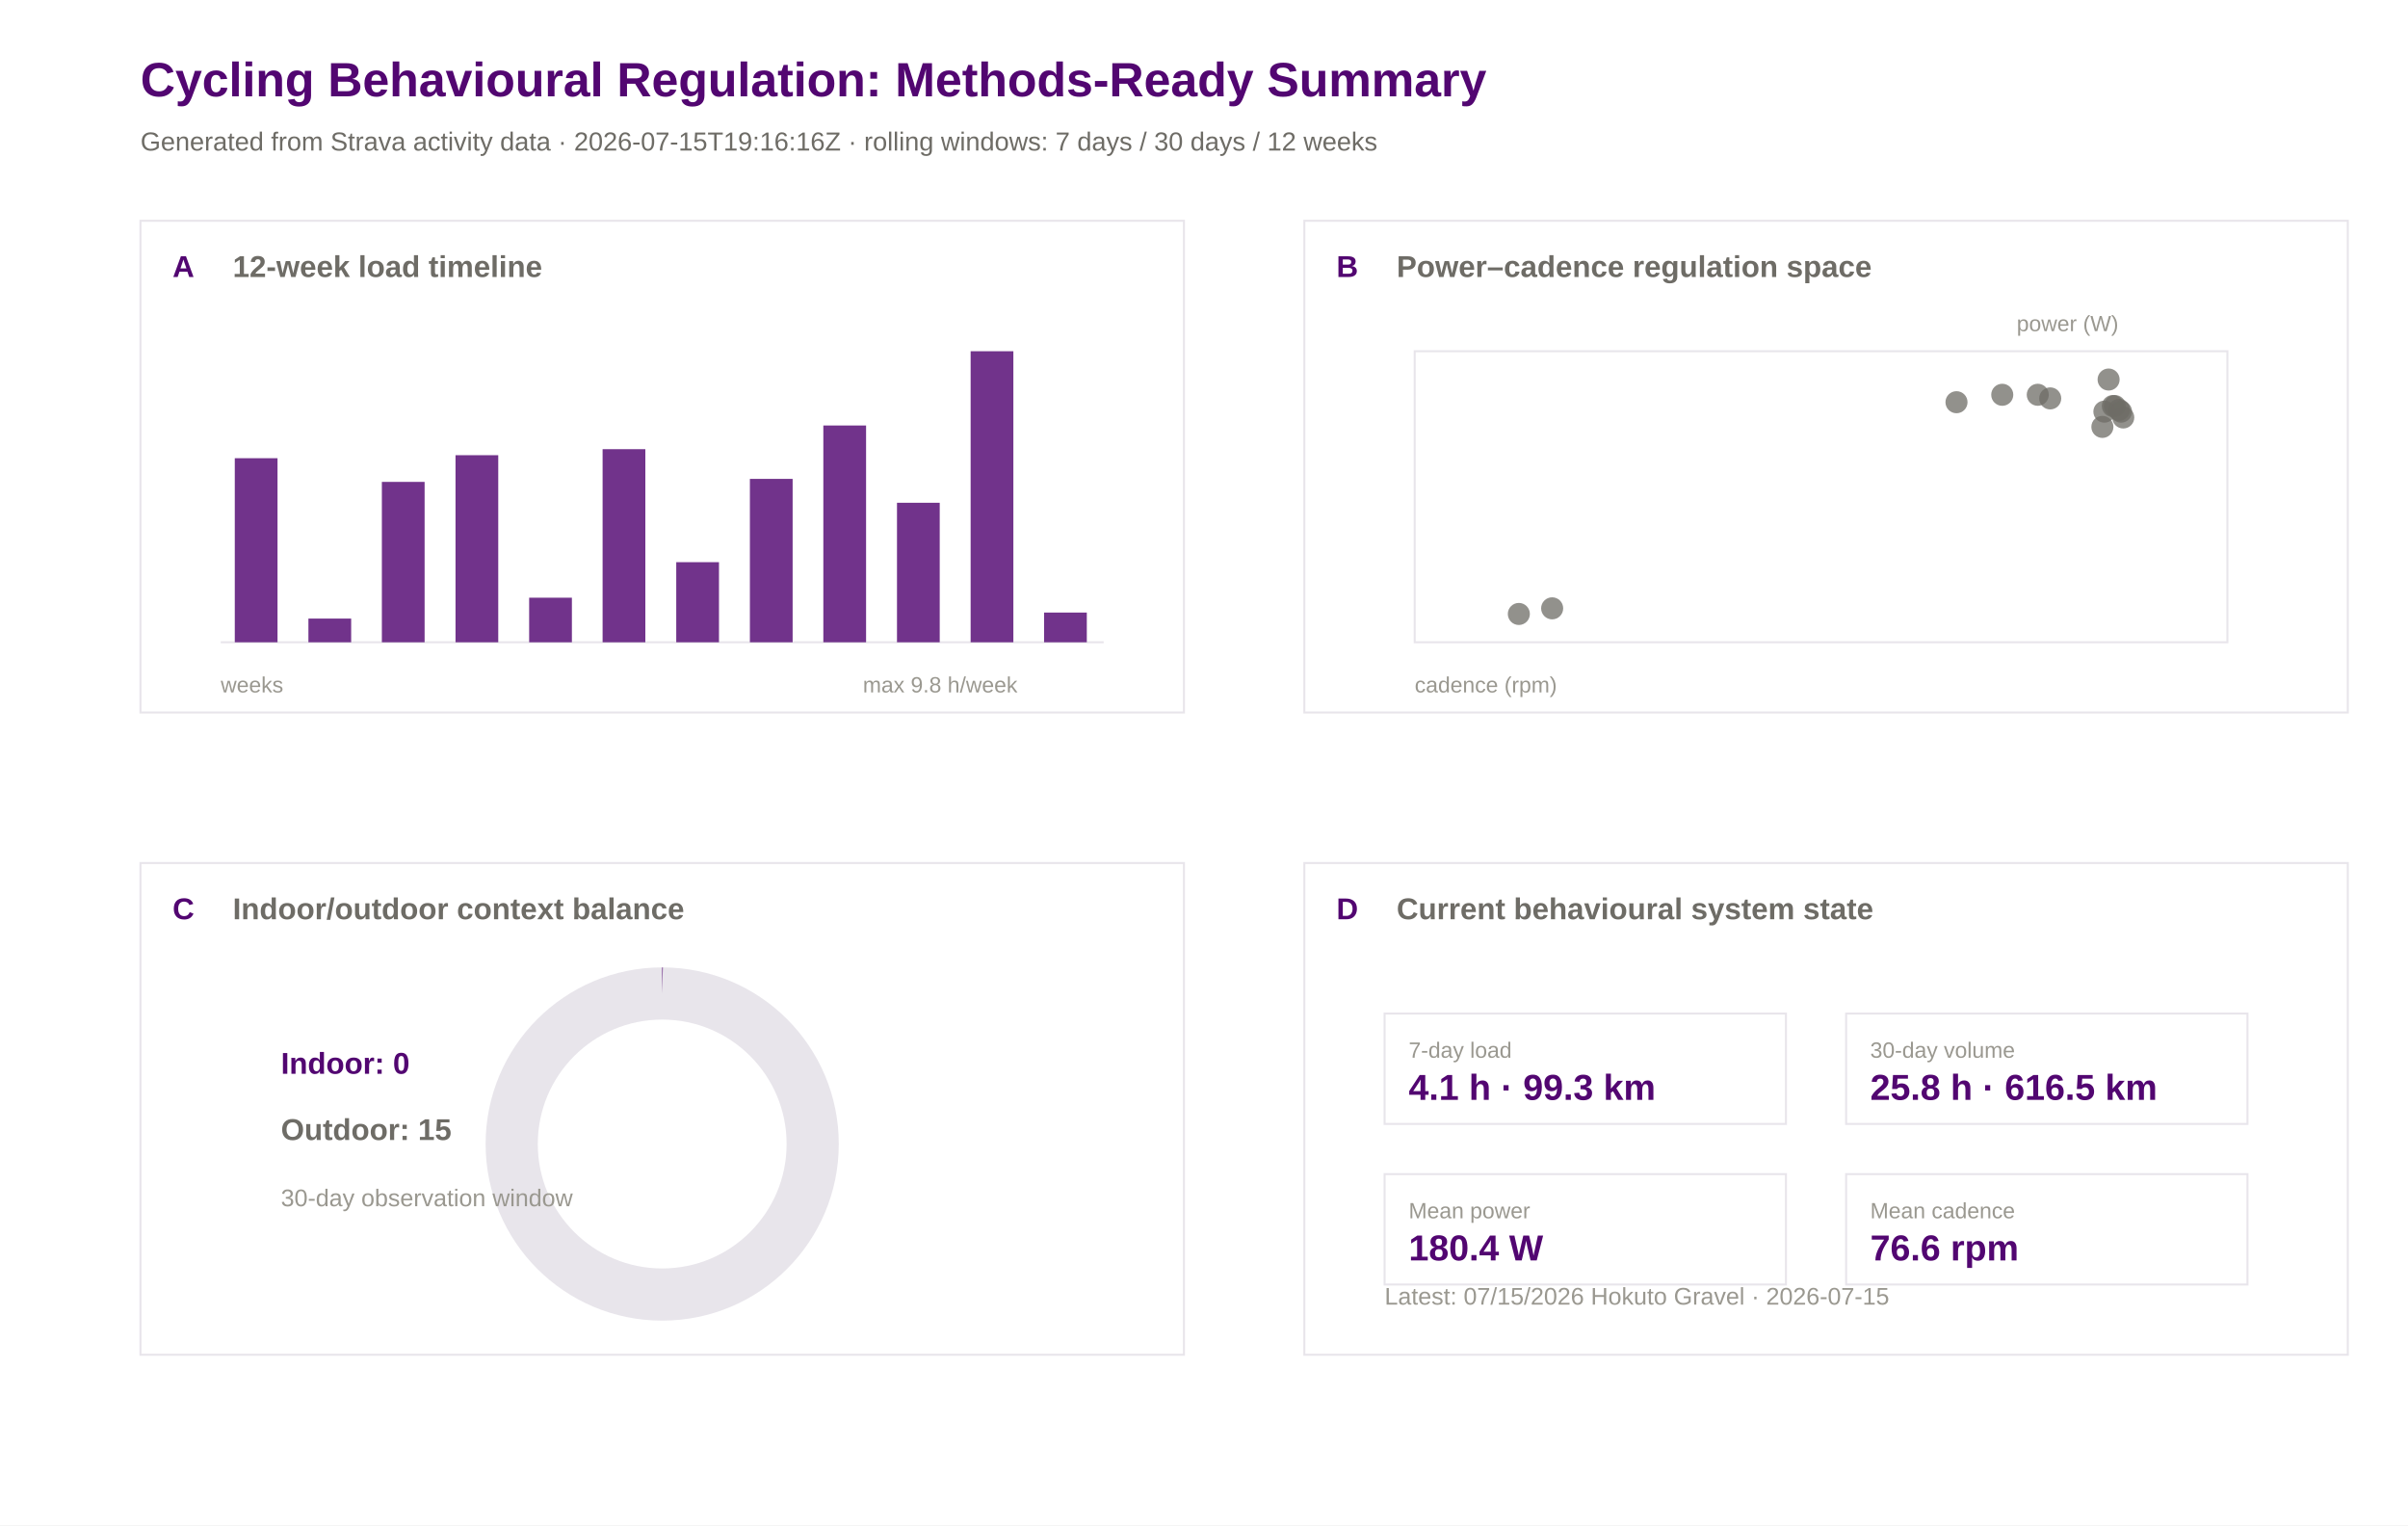
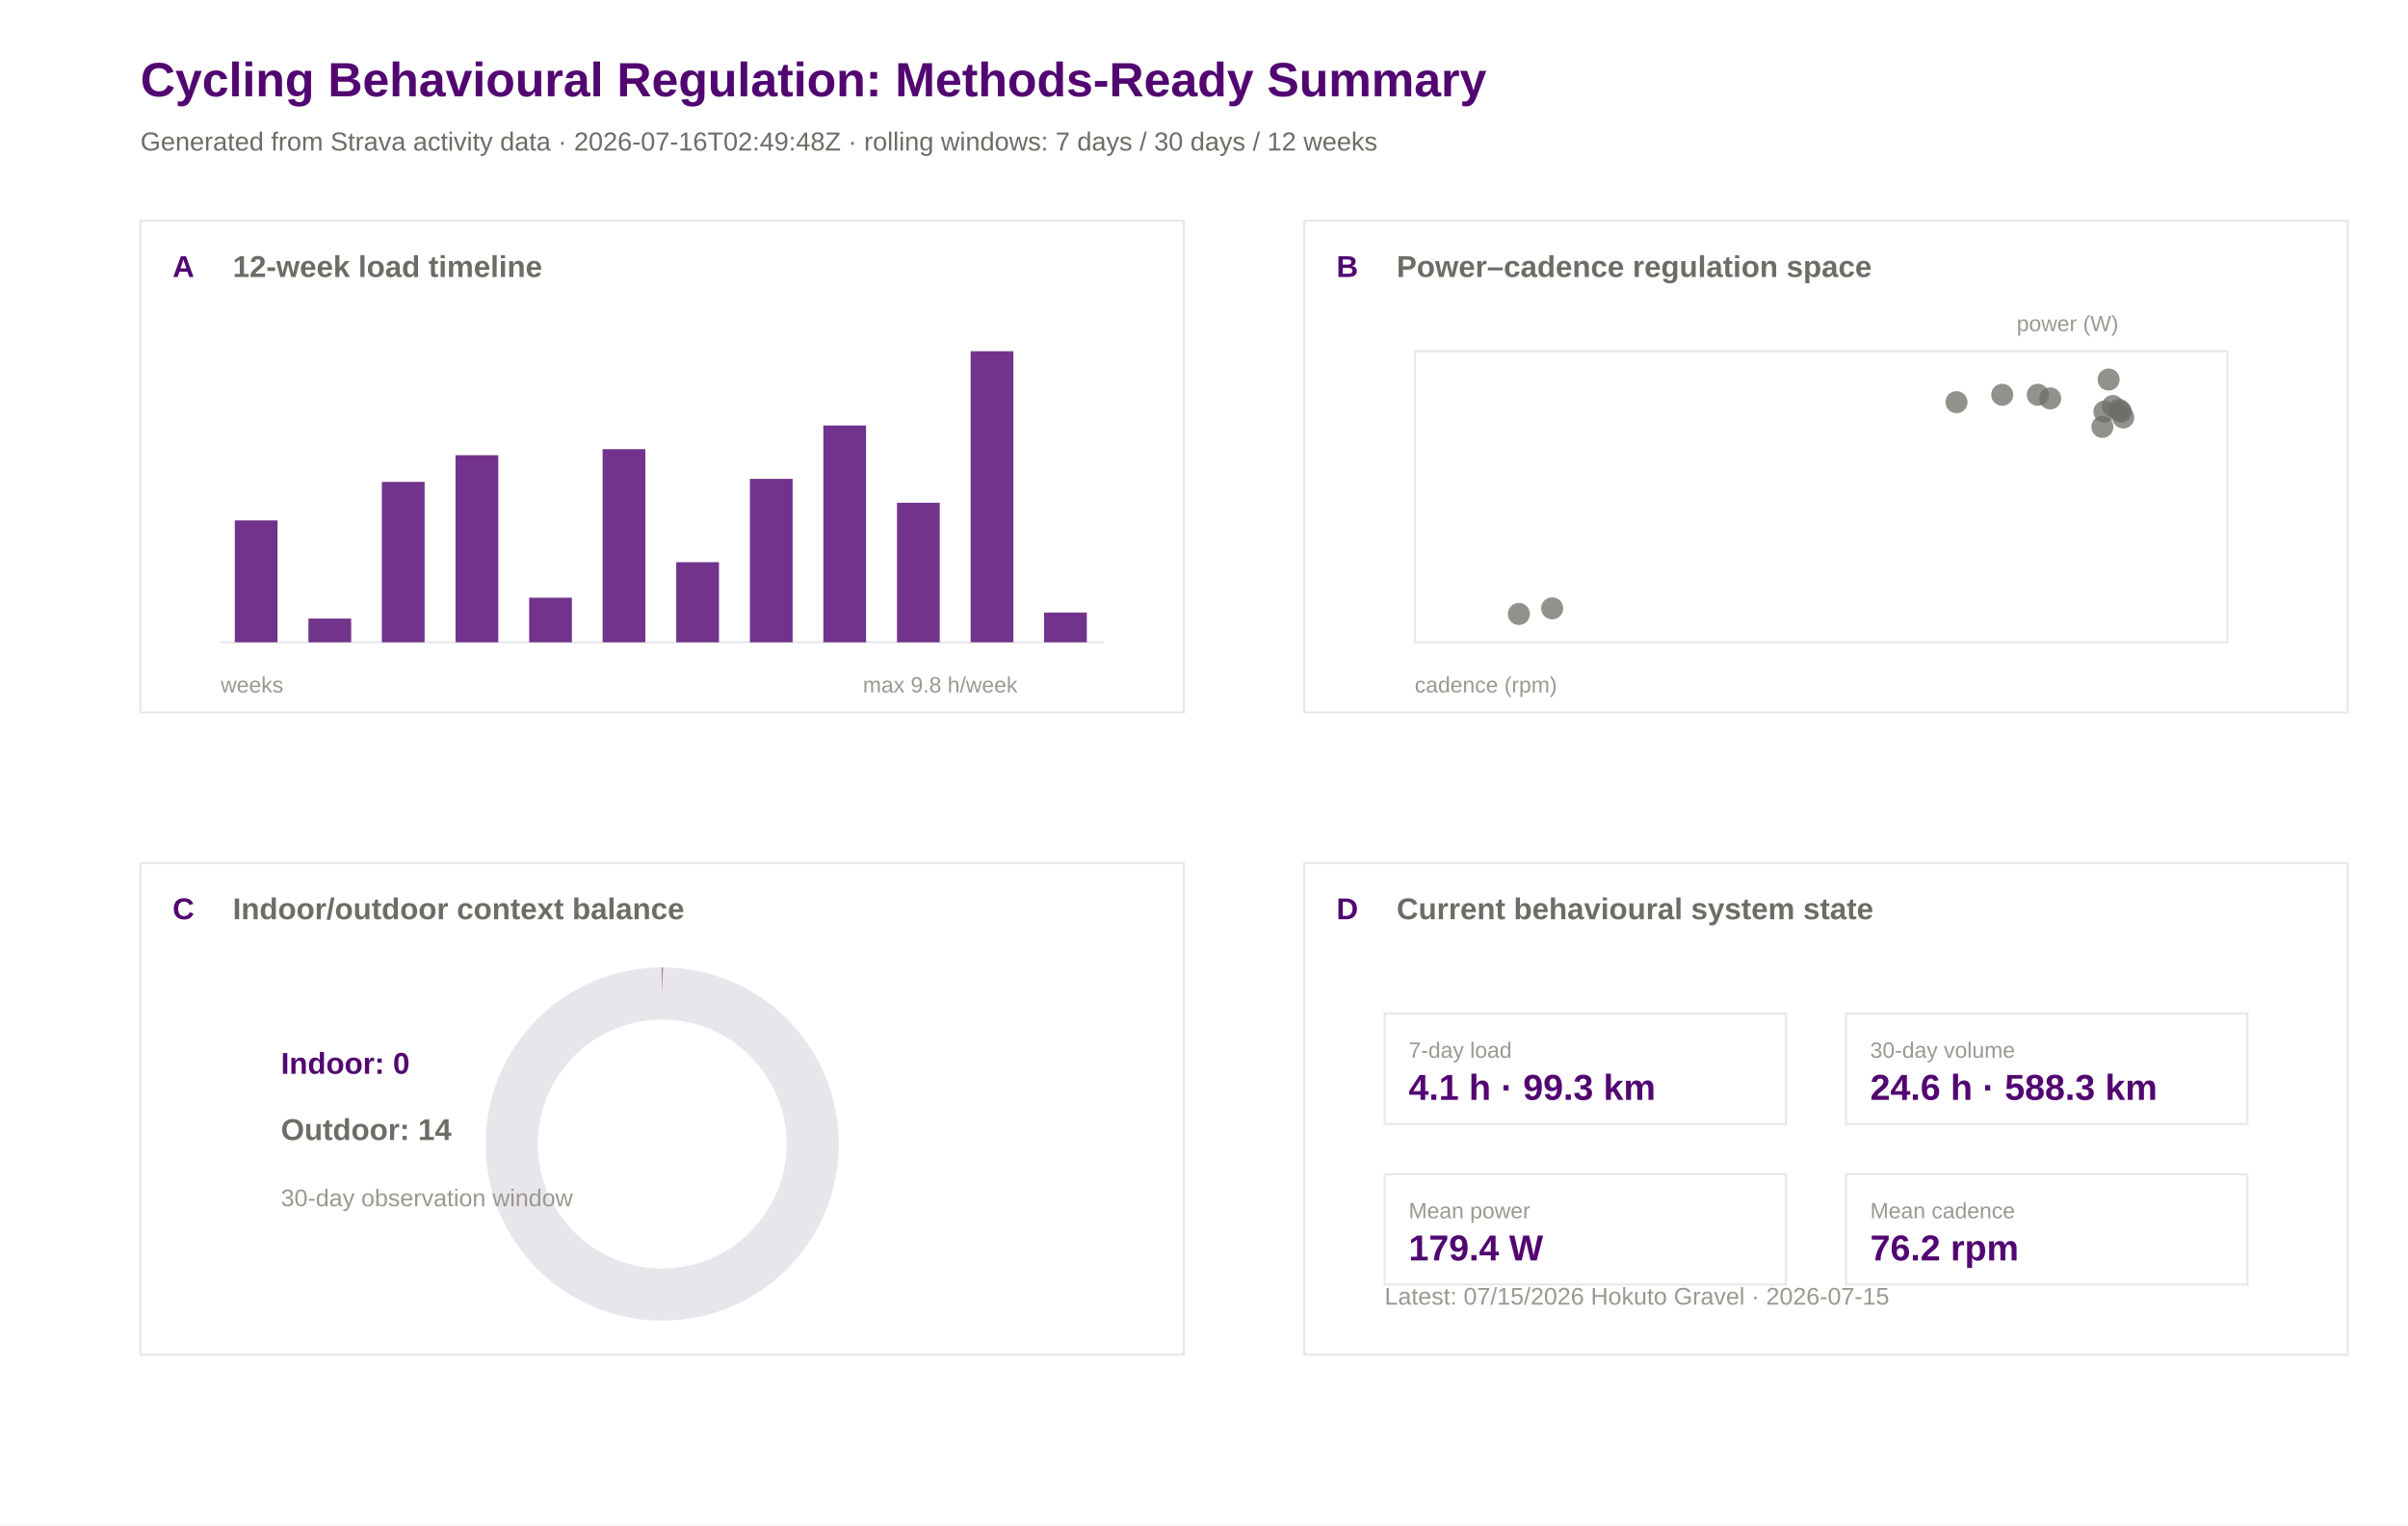
<svg xmlns="http://www.w3.org/2000/svg" width="1200" height="760" viewBox="0 0 1200 760">
  <rect width="100%" height="100%" fill="#ffffff" />
  <text x="70.0" y="48.0" font-family="Arial" font-size="24" font-weight="600" fill="#520671">Cycling Behavioural Regulation: Methods-Ready Summary</text>
-   <text x="70.0" y="75.0" font-family="Arial" font-size="13" font-weight="400" fill="#6e6c66">Generated from Strava activity data · 2026-07-15T19:16:16Z · rolling windows: 7 days / 30 days / 12 weeks</text>
+   <text x="70.0" y="75.0" font-family="Arial" font-size="13" font-weight="400" fill="#6e6c66">Generated from Strava activity data · 2026-07-16T02:49:48Z · rolling windows: 7 days / 30 days / 12 weeks</text>
  <rect x="70" y="110" width="520" height="245" fill="#ffffff" stroke="#e8e5eb" stroke-width="1" />
  <text x="86.0" y="138.0" font-family="Arial" font-size="15" font-weight="600" fill="#520671">A</text>
  <text x="116.0" y="138.0" font-family="Arial" font-size="15" font-weight="600" fill="#6e6c66">12-week load timeline</text>
  <rect x="650" y="110" width="520" height="245" fill="#ffffff" stroke="#e8e5eb" stroke-width="1" />
  <text x="666.0" y="138.0" font-family="Arial" font-size="15" font-weight="600" fill="#520671">B</text>
  <text x="696.0" y="138.0" font-family="Arial" font-size="15" font-weight="600" fill="#6e6c66">Power–cadence regulation space</text>
  <rect x="70" y="430" width="520" height="245" fill="#ffffff" stroke="#e8e5eb" stroke-width="1" />
  <text x="86.0" y="458.0" font-family="Arial" font-size="15" font-weight="600" fill="#520671">C</text>
  <text x="116.0" y="458.0" font-family="Arial" font-size="15" font-weight="600" fill="#6e6c66">Indoor/outdoor context balance</text>
  <rect x="650" y="430" width="520" height="245" fill="#ffffff" stroke="#e8e5eb" stroke-width="1" />
  <text x="666.0" y="458.0" font-family="Arial" font-size="15" font-weight="600" fill="#520671">D</text>
  <text x="696.0" y="458.0" font-family="Arial" font-size="15" font-weight="600" fill="#6e6c66">Current behavioural system state</text>
  <line x1="110" y1="320" x2="550" y2="320" stroke="#e8e5eb" />
-   <rect x="117.0" y="228.3" width="21.3" height="91.7" fill="#520671" opacity="0.82" />
+   <rect x="117.0" y="259.3" width="21.3" height="60.7" fill="#520671" opacity="0.82" />
  <rect x="153.7" y="308.2" width="21.3" height="11.8" fill="#520671" opacity="0.82" />
  <rect x="190.3" y="240.1" width="21.3" height="79.9" fill="#520671" opacity="0.82" />
  <rect x="227.0" y="226.8" width="21.3" height="93.2" fill="#520671" opacity="0.82" />
  <rect x="263.7" y="297.8" width="21.3" height="22.2" fill="#520671" opacity="0.82" />
  <rect x="300.3" y="223.8" width="21.3" height="96.2" fill="#520671" opacity="0.82" />
  <rect x="337.0" y="280.1" width="21.3" height="39.9" fill="#520671" opacity="0.82" />
  <rect x="373.7" y="238.6" width="21.3" height="81.4" fill="#520671" opacity="0.82" />
  <rect x="410.3" y="212.0" width="21.3" height="108.0" fill="#520671" opacity="0.82" />
  <rect x="447.0" y="250.5" width="21.3" height="69.5" fill="#520671" opacity="0.82" />
  <rect x="483.7" y="175.0" width="21.3" height="145.0" fill="#520671" opacity="0.82" />
  <rect x="520.3" y="305.2" width="21.3" height="14.8" fill="#520671" opacity="0.82" />
  <text x="110.0" y="345.0" font-family="Arial" font-size="11" font-weight="400" fill="#9a9890">weeks</text>
  <text x="430.0" y="345.0" font-family="Arial" font-size="11" font-weight="400" fill="#9a9890">max 9.8 h/week</text>
  <rect x="705" y="175" width="405" height="145" fill="#ffffff" stroke="#e8e5eb" />
-   <circle cx="1053.9" cy="202.3" r="5.5" fill="#6e6c66" opacity="0.75" />
  <circle cx="1050.8" cy="189.1" r="5.5" fill="#6e6c66" opacity="0.75" />
  <circle cx="1058.1" cy="208.0" r="5.5" fill="#6e6c66" opacity="0.75" />
  <circle cx="997.8" cy="196.7" r="5.5" fill="#6e6c66" opacity="0.75" />
  <circle cx="1021.7" cy="198.5" r="5.5" fill="#6e6c66" opacity="0.75" />
  <circle cx="975.0" cy="200.4" r="5.5" fill="#6e6c66" opacity="0.75" />
  <circle cx="1015.5" cy="196.7" r="5.5" fill="#6e6c66" opacity="0.75" />
  <circle cx="756.9" cy="305.9" r="5.5" fill="#6e6c66" opacity="0.75" />
  <circle cx="773.5" cy="303.1" r="5.5" fill="#6e6c66" opacity="0.75" />
  <circle cx="1052.9" cy="202.3" r="5.5" fill="#6e6c66" opacity="0.75" />
  <circle cx="1056.0" cy="204.2" r="5.5" fill="#6e6c66" opacity="0.75" />
  <circle cx="1047.7" cy="212.7" r="5.5" fill="#6e6c66" opacity="0.75" />
  <circle cx="1048.7" cy="205.1" r="5.5" fill="#6e6c66" opacity="0.75" />
  <circle cx="1057.0" cy="205.1" r="5.5" fill="#6e6c66" opacity="0.75" />
  <text x="705.0" y="345.0" font-family="Arial" font-size="11" font-weight="400" fill="#9a9890">cadence (rpm)</text>
  <text x="1005.0" y="165.0" font-family="Arial" font-size="11" font-weight="400" fill="#9a9890">power (W)</text>
  <circle cx="330" cy="570" r="75" fill="none" stroke="#e8e5eb" stroke-width="26" />
  <circle cx="330" cy="570" r="75" fill="none" stroke="#520671" stroke-width="26" stroke-dasharray="0.0 471.2" transform="rotate(-90 330 570)" />
  <text x="140.0" y="535.0" font-family="Arial" font-size="15" font-weight="600" fill="#520671">Indoor: 0</text>
-   <text x="140.0" y="568.0" font-family="Arial" font-size="15" font-weight="600" fill="#6e6c66">Outdoor: 15</text>
+   <text x="140.0" y="568.0" font-family="Arial" font-size="15" font-weight="600" fill="#6e6c66">Outdoor: 14</text>
  <text x="140.0" y="601.0" font-family="Arial" font-size="12" font-weight="400" fill="#9a9890">30-day observation window</text>
  <rect x="690" y="505" width="200" height="55" fill="#ffffff" stroke="#e8e5eb" />
  <text x="702.0" y="527.0" font-family="Arial" font-size="11" font-weight="500" fill="#9a9890">7-day load</text>
  <text x="702.0" y="548.0" font-family="Arial" font-size="18" font-weight="600" fill="#520671">4.1 h · 99.3 km</text>
  <rect x="920" y="505" width="200" height="55" fill="#ffffff" stroke="#e8e5eb" />
  <text x="932.0" y="527.0" font-family="Arial" font-size="11" font-weight="500" fill="#9a9890">30-day volume</text>
-   <text x="932.0" y="548.0" font-family="Arial" font-size="18" font-weight="600" fill="#520671">25.8 h · 616.5 km</text>
+   <text x="932.0" y="548.0" font-family="Arial" font-size="18" font-weight="600" fill="#520671">24.6 h · 588.3 km</text>
  <rect x="690" y="585" width="200" height="55" fill="#ffffff" stroke="#e8e5eb" />
  <text x="702.0" y="607.0" font-family="Arial" font-size="11" font-weight="500" fill="#9a9890">Mean power</text>
-   <text x="702.0" y="628.0" font-family="Arial" font-size="18" font-weight="600" fill="#520671">180.4 W</text>
+   <text x="702.0" y="628.0" font-family="Arial" font-size="18" font-weight="600" fill="#520671">179.4 W</text>
  <rect x="920" y="585" width="200" height="55" fill="#ffffff" stroke="#e8e5eb" />
  <text x="932.0" y="607.0" font-family="Arial" font-size="11" font-weight="500" fill="#9a9890">Mean cadence</text>
-   <text x="932.0" y="628.0" font-family="Arial" font-size="18" font-weight="600" fill="#520671">76.6 rpm</text>
+   <text x="932.0" y="628.0" font-family="Arial" font-size="18" font-weight="600" fill="#520671">76.2 rpm</text>
  <text x="690.0" y="650.0" font-family="Arial" font-size="12" font-weight="400" fill="#9a9890">Latest: 07/15/2026 Hokuto Gravel · 2026-07-15</text>
</svg>
